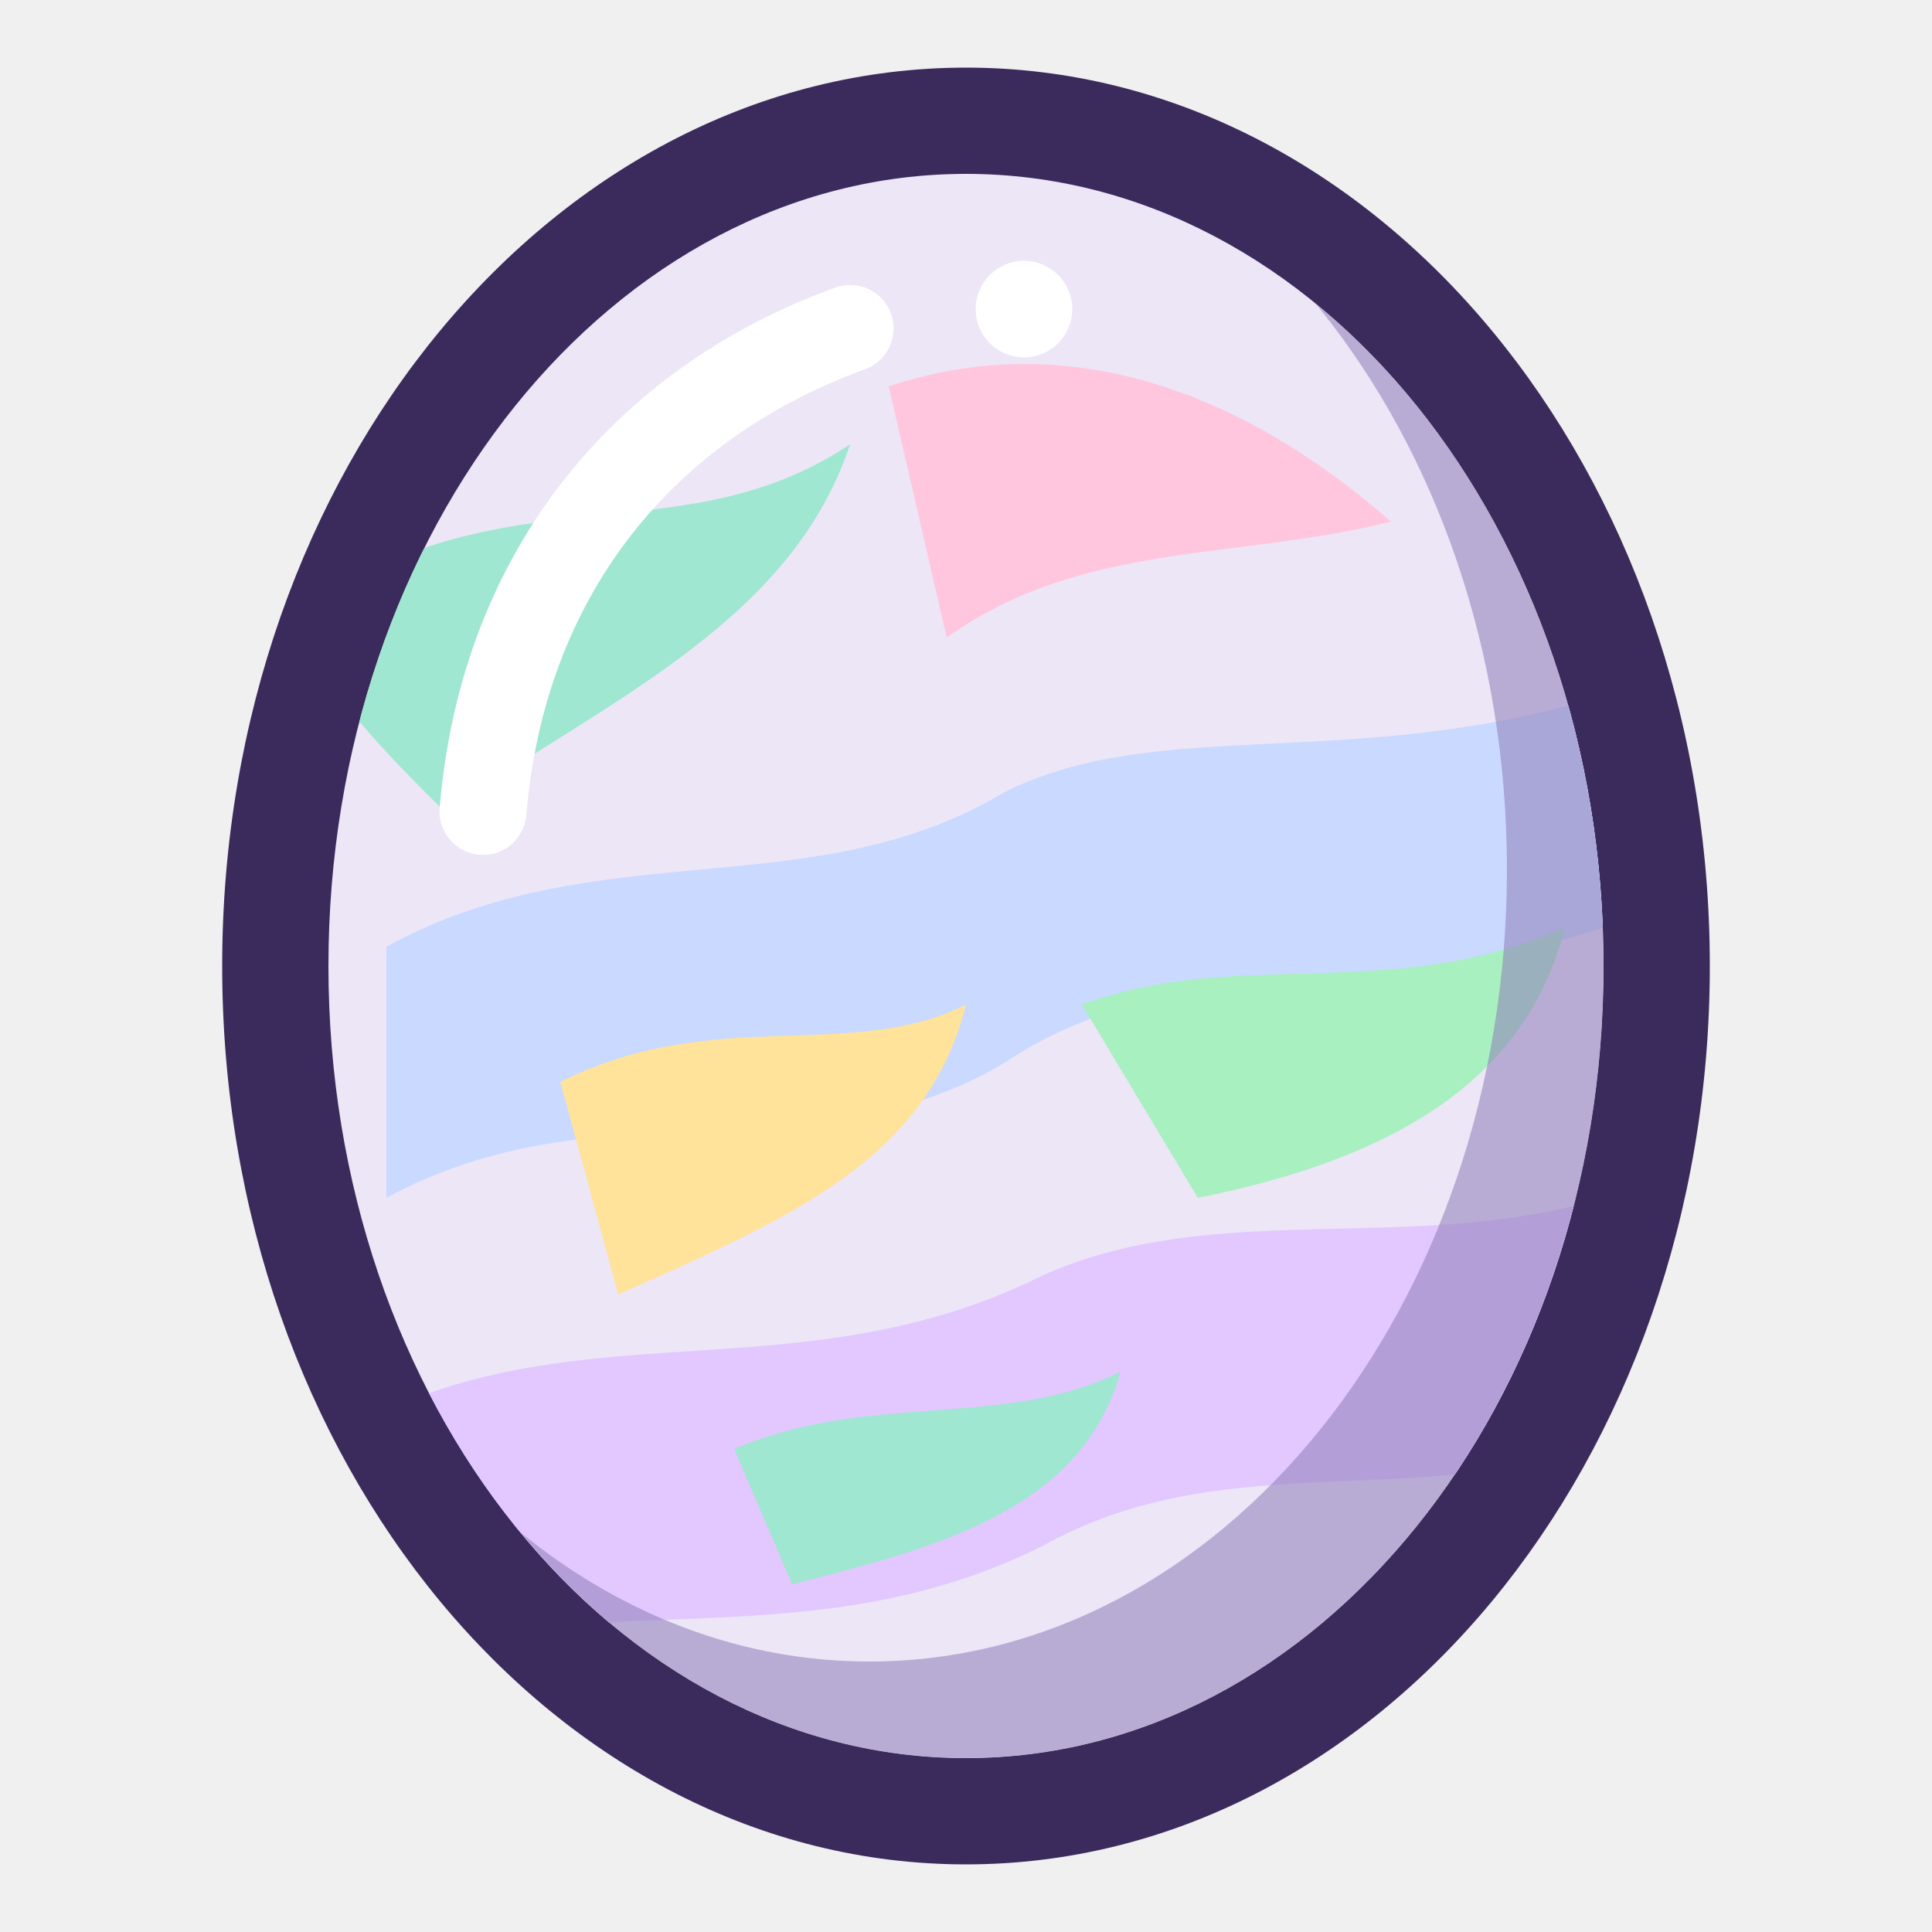
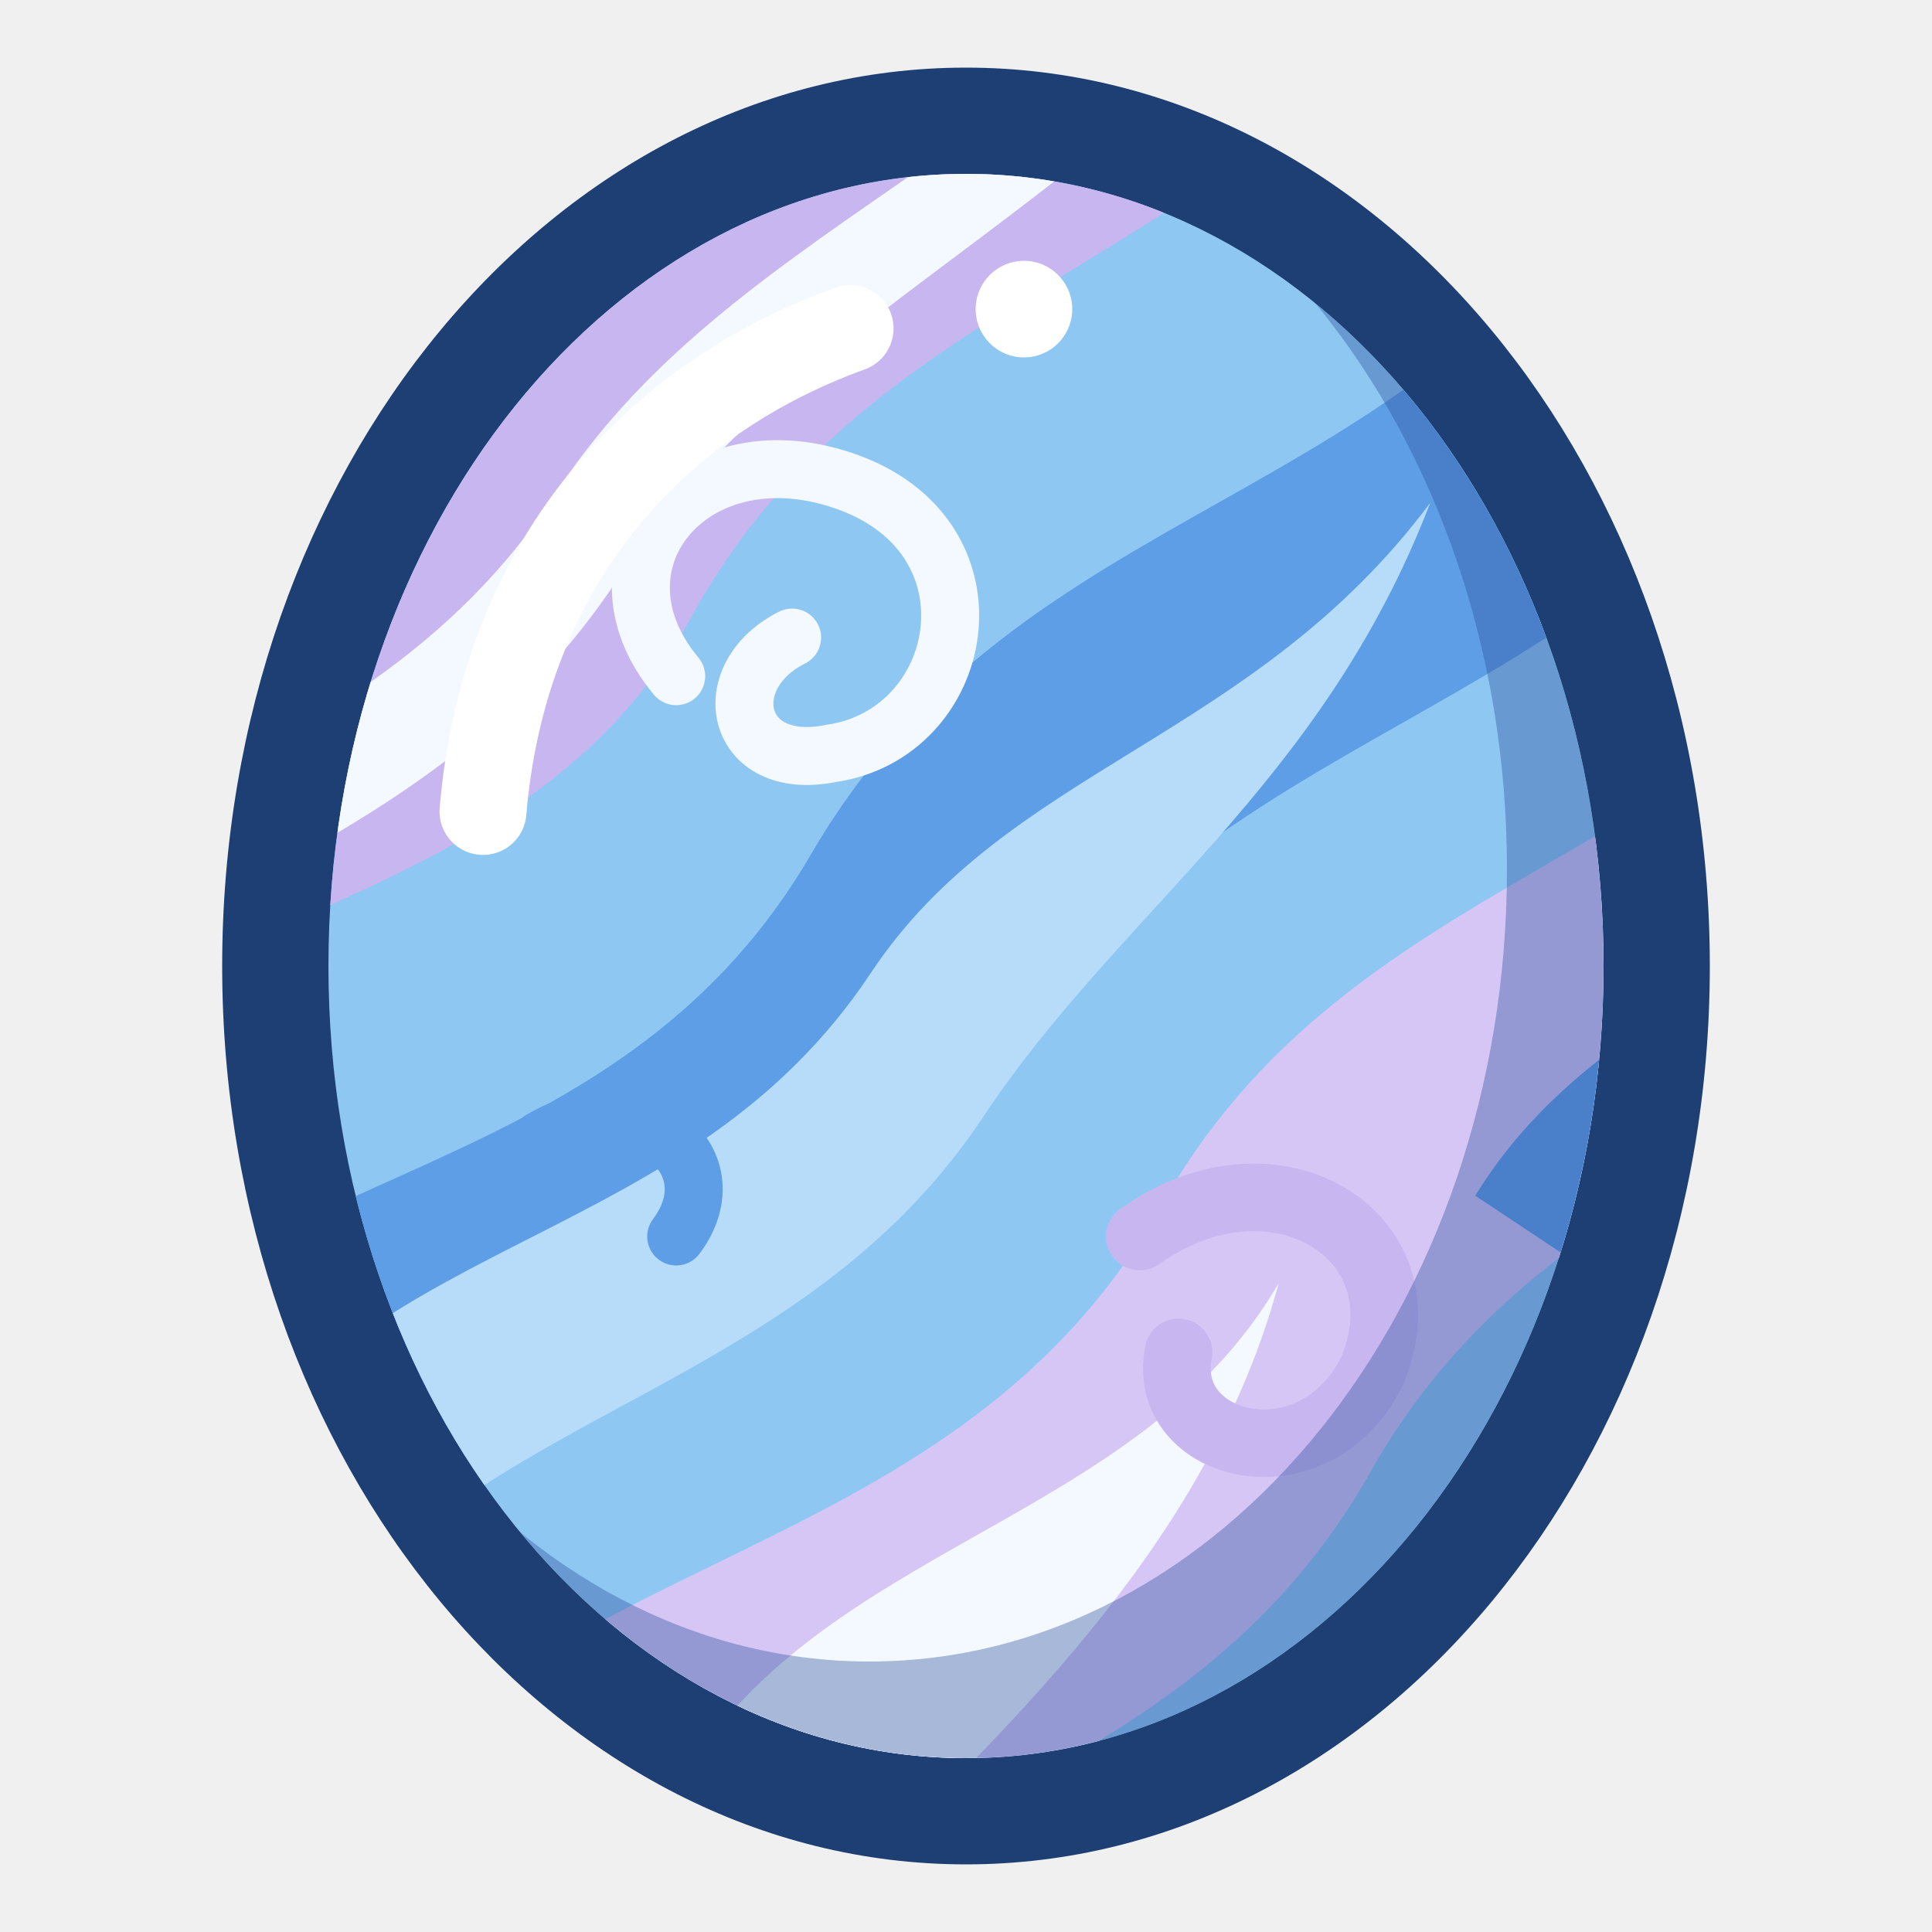
<svg xmlns="http://www.w3.org/2000/svg" viewBox="0 0 200 200" width="200" height="200">
  <svg viewBox="0 0 200 200" width="200" height="200">
    <defs>
      <clipPath id="c">
        <ellipse cx="100" cy="100" rx="66" ry="82" />
      </clipPath>
      <mask id="sh" maskUnits="userSpaceOnUse" x="0" y="0" width="200" height="200">
        <rect width="200" height="200" fill="#fff" />
        <ellipse cx="90" cy="90" rx="66" ry="82" fill="#000" />
      </mask>
    </defs>
-     <ellipse cx="100" cy="100" rx="77" ry="93" fill="#3b2a5c" />
-     <ellipse cx="100" cy="100" rx="66" ry="82" fill="#ece6f7" />
+     <ellipse cx="100" cy="100" rx="77" ry="93" fill="#1d3f73" />
+     <ellipse cx="100" cy="100" rx="66" ry="82" fill="#8ec8f2" />
    <g clip-path="url(#c)">
-       <path d="M30,64 C52,48 70,58 88,46 C82,64 64,72 46,84 C40,78 34,72 30,64 Z" fill="#9fe7d0" />
-       <path d="M92,40 C110,34 128,40 144,54 C128,58 112,56 98,66 Z" fill="#ffc6de" />
-       <path d="M40,98 C62,86 84,94 104,82 C120,74 140,80 166,72 L166,96 C142,104 122,98 104,110 C84,122 62,112 40,124 Z" fill="#c9d9ff" />
-       <path d="M58,112 C74,104 88,110 100,104 C96,120 82,126 64,134 Z" fill="#ffe39a" />
-       <path d="M112,104 C128,98 144,104 162,96 C158,112 144,120 124,124 Z" fill="#a8f0c0" />
-       <path d="M40,146 C62,136 84,144 108,132 C126,124 146,130 166,124 L166,150 C144,156 126,150 108,160 C84,172 62,164 40,172 Z" fill="#e2c8ff" />
-       <path d="M76,150 C90,144 104,148 116,142 C112,156 98,160 82,164 Z" fill="#9fe7d0" />
-       <ellipse cx="100" cy="100" rx="66" ry="82" fill="#8e7cb8" opacity=".55" mask="url(#sh)" />
+       <g transform="rotate(-38 100 100) scale(1.35) translate(-26 -26)">
+         <path d="M20,40 C50,24 70,52 100,40 C130,28 150,46 180,34 L180,60 C150,72 128,54 100,66 C72,78 48,52 20,66 Z" fill="#c8b6f0" />
+         <path d="M20,52 C46,42 70,62 98,52 C122,44 146,56 180,46 L180,52 C146,62 122,52 98,60 C70,70 46,52 20,60 Z" fill="#f4f8ff" />
+         <path d="M20,86 C44,74 66,98 96,86 C126,74 148,94 180,82 L180,104 C150,116 126,96 96,108 C66,120 44,98 20,110 Z" fill="#5d9ee6" />
+         <path d="M30,96 C52,88 70,104 94,96 C112,90 128,100 150,94 C130,106 112,104 94,110 C70,118 50,104 30,110 Z" fill="#b6dcfa" />
+         <path d="M20,124 C46,114 70,136 100,124 C128,112 150,130 180,120 L180,146 C150,156 128,138 100,150 C70,162 46,140 20,152 Z" fill="#d6c6f6" />
+         <path d="M44,136 C64,128 84,142 104,134 C88,146 68,148 50,150 Z" fill="#f4f8ff" />
+         <path d="M120,138 C136,132 150,140 166,134 C156,148 140,150 124,150 Z" fill="#5d9ee6" />
+         <path d="M20,166 C50,156 76,176 104,166 C130,156 156,170 180,162 L180,200 L20,200 Z" fill="#c8b6f0" />
+         <path d="M60,174 C80,168 98,178 120,172 C104,184 82,186 64,186 Z" fill="#f4f8ff" />
+       </g>
+       <path d="M70,70 C60,58 72,44 88,50 C104,56 100,76 86,78 C76,80 74,70 82,66" stroke="#f4f8ff" stroke-width="6" fill="none" stroke-linecap="round" />
+       <path d="M118,128 C132,118 148,128 142,142 C136,154 120,150 122,140" stroke="#c8b6f0" stroke-width="7" fill="none" stroke-linecap="round" />
+       <path d="M56,118 C66,112 76,120 70,128" stroke="#5d9ee6" stroke-width="6" fill="none" stroke-linecap="round" />
+       <ellipse cx="100" cy="100" rx="66" ry="82" fill="#2a4f9a" opacity=".38" mask="url(#sh)" />
    </g>
    <path d="M50,84 C52,60 66,42 88,34" stroke="#ffffff" stroke-width="9" fill="none" stroke-linecap="round" />
    <circle cx="106" cy="32" r="5" fill="#ffffff" />
  </svg>
</svg>
